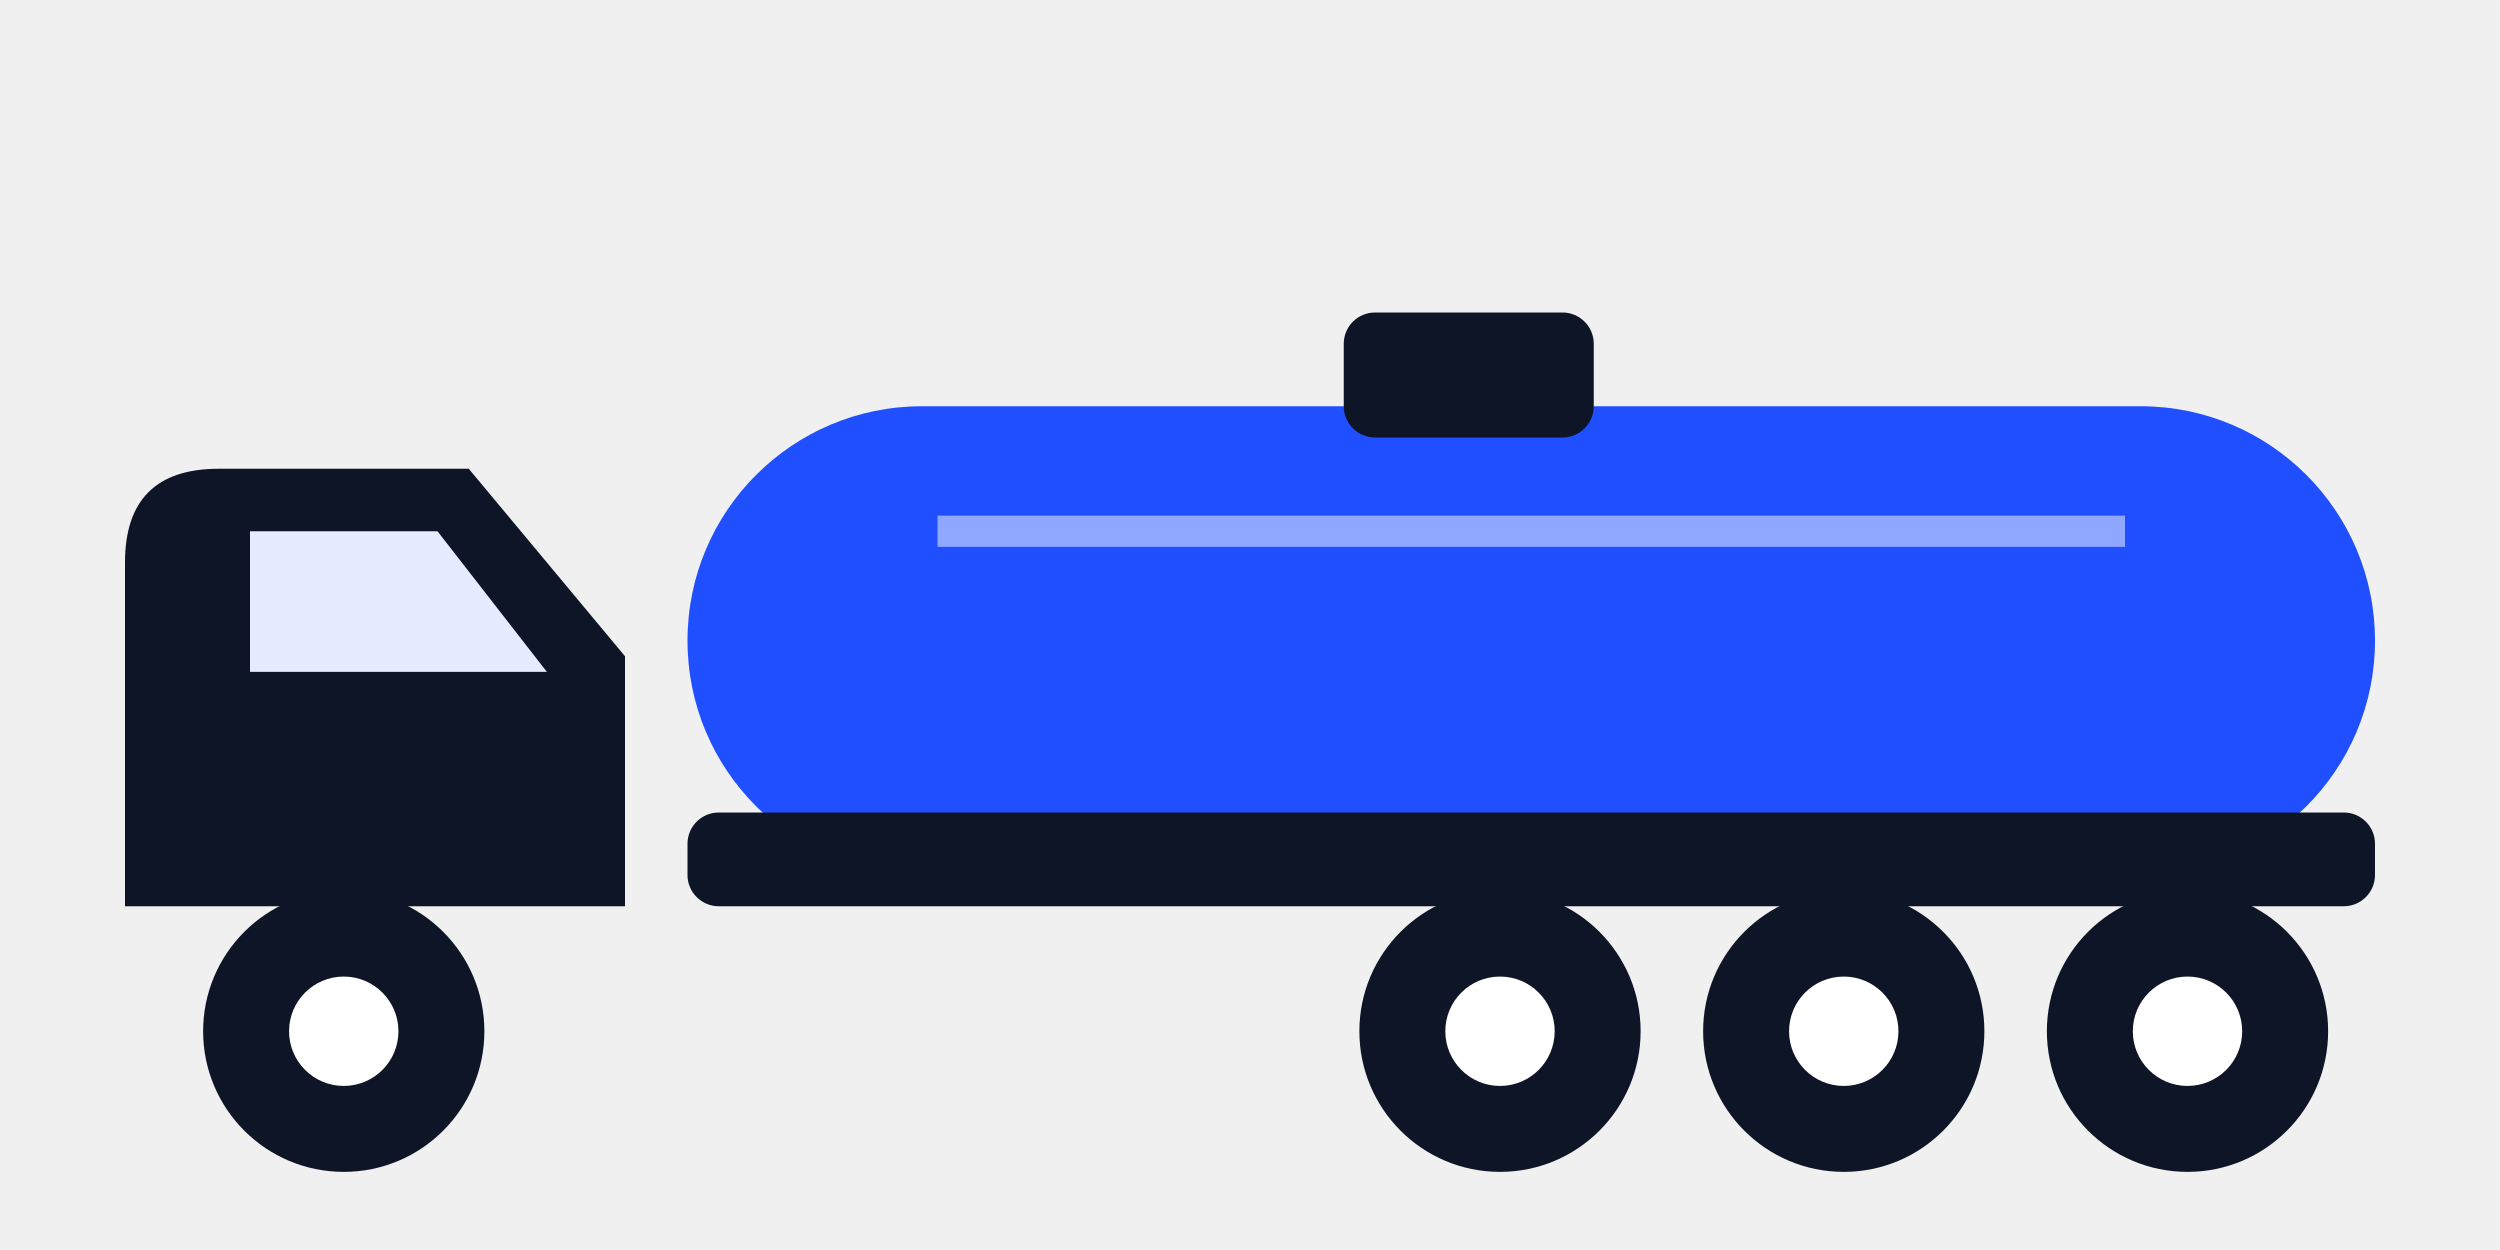
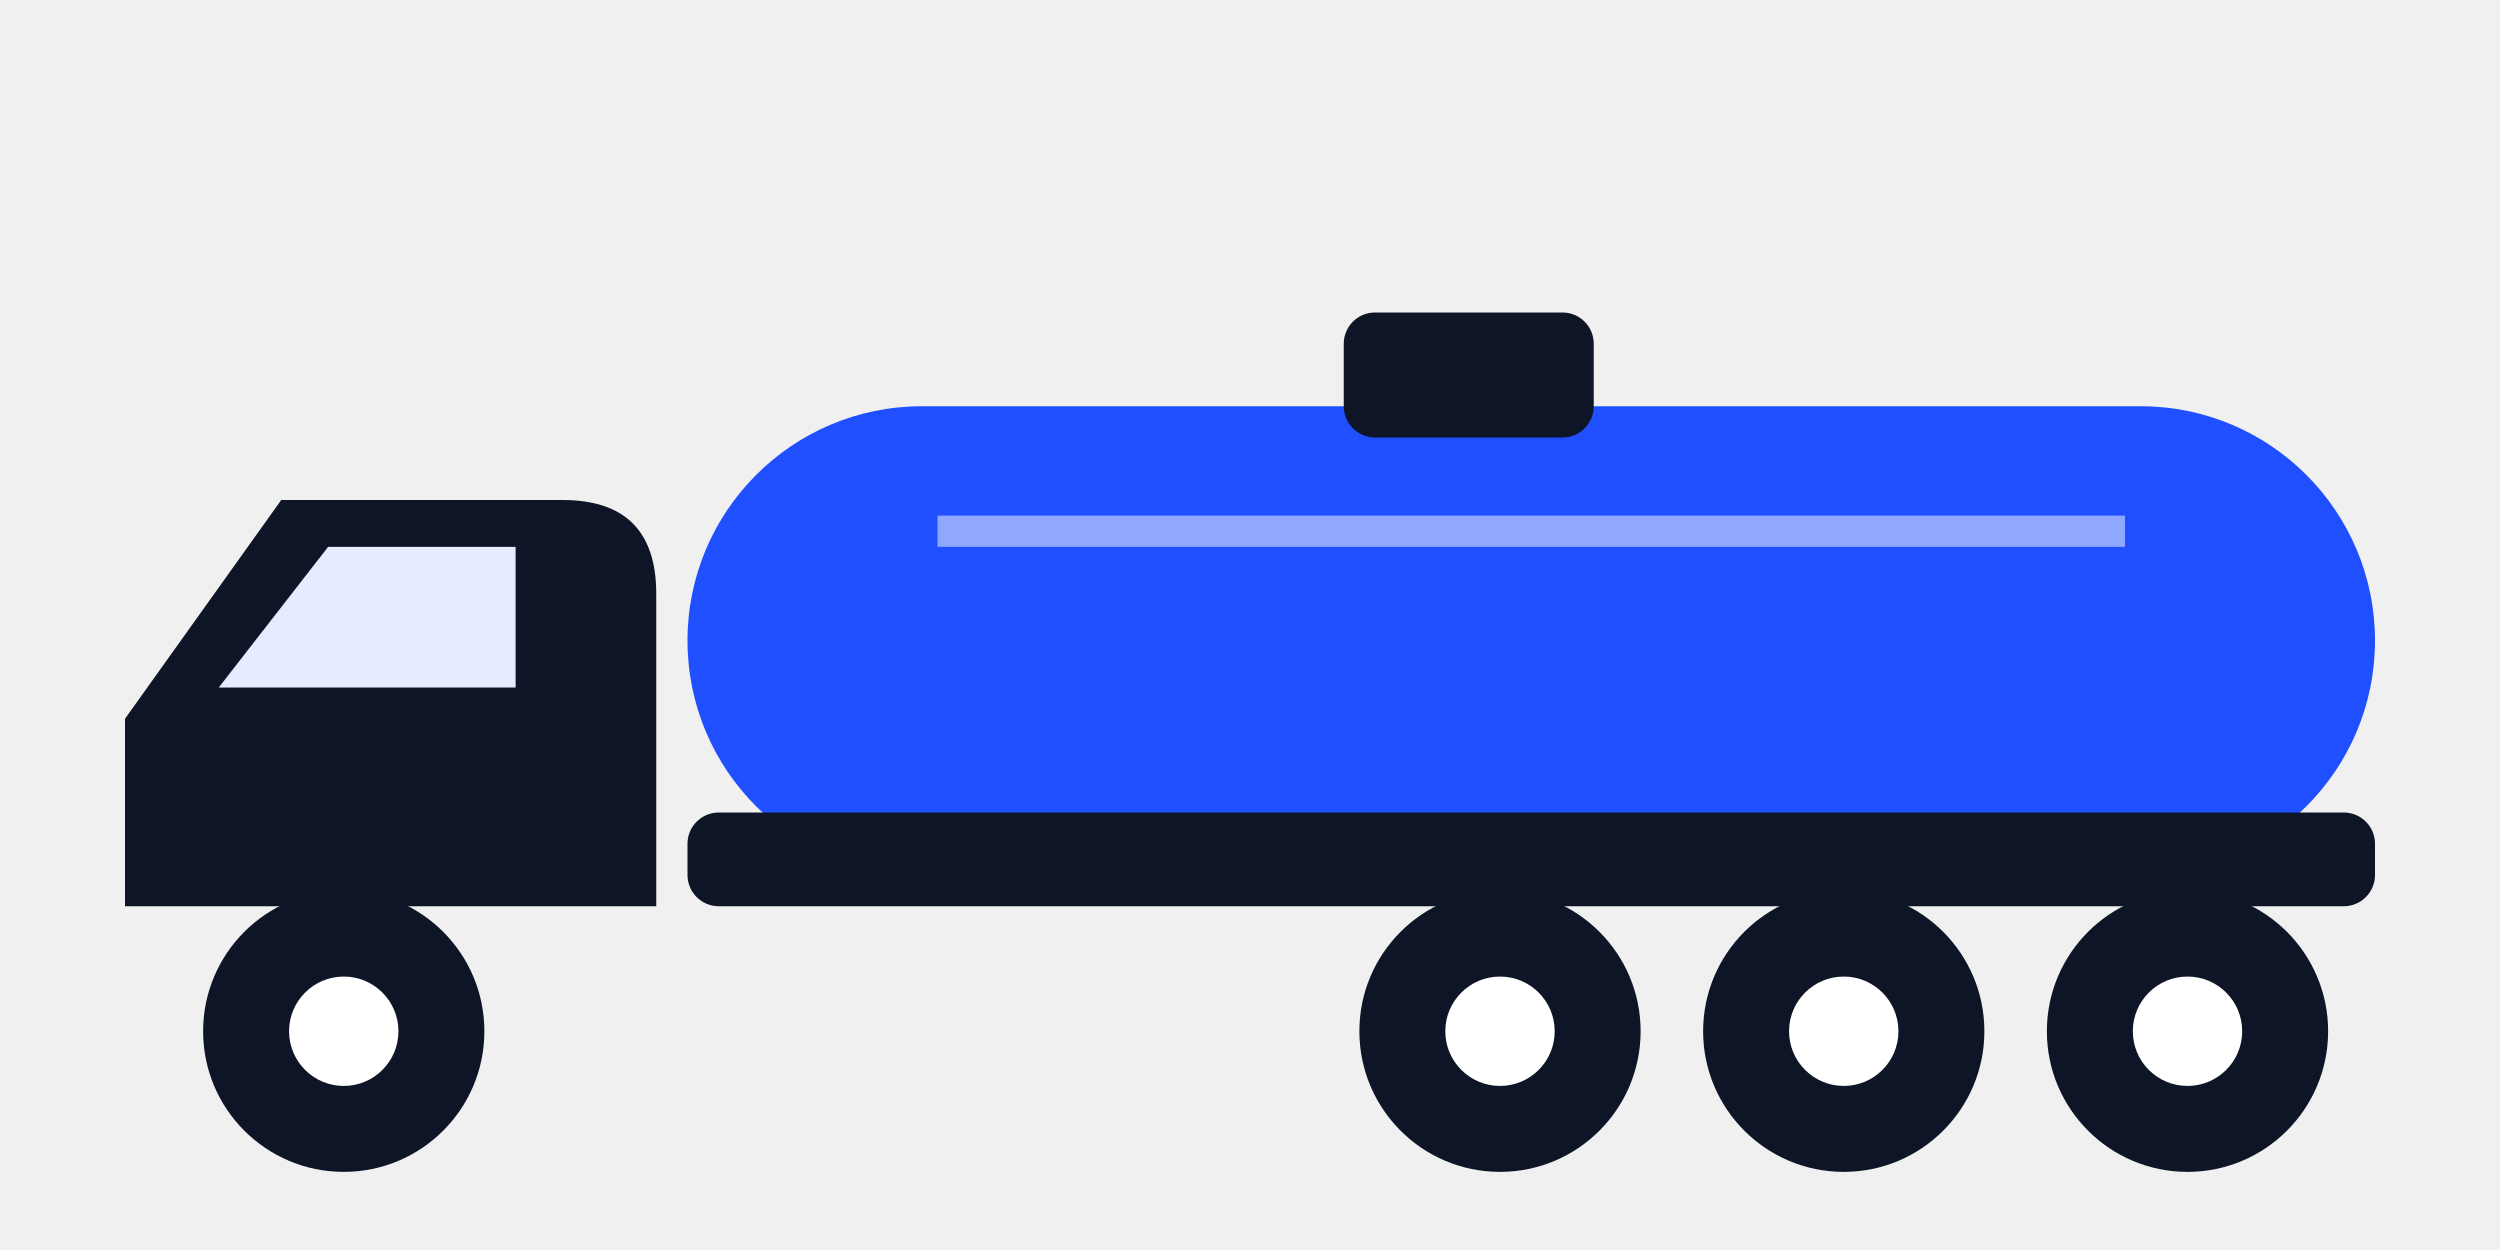
<svg xmlns="http://www.w3.org/2000/svg" viewBox="0 0 160 80" width="160" height="80">
-   <path d="M8 58 V36 q0-6 6-6 h16 l10 12 v16 z" fill="#0E1526" />
-   <path d="M16 34 h12 l7 9 h-19 z" fill="#E6EBFF" />
+   <path d="M8 58 V46 l10-14 h18 q6 0 6 6 v20 z" fill="#0E1526" />
+   <path d="M14 44 l7-9 h12 v9 z" fill="#E6EBFF" />
  <rect x="44" y="26" width="108" height="30" rx="15" fill="#1F4FFF" />
  <rect x="44" y="52" width="108" height="6" rx="2" fill="#0E1526" />
  <rect x="86" y="20" width="16" height="8" rx="2" fill="#0E1526" />
  <path d="M60 34 h76" stroke="#FFFFFF" stroke-width="2" opacity=".5" />
  <circle cx="22" cy="66" r="9" fill="#0E1526" />
  <circle cx="22" cy="66" r="3.5" fill="#FFFFFF" />
  <circle cx="96" cy="66" r="9" fill="#0E1526" />
  <circle cx="96" cy="66" r="3.5" fill="#FFFFFF" />
  <circle cx="118" cy="66" r="9" fill="#0E1526" />
  <circle cx="118" cy="66" r="3.5" fill="#FFFFFF" />
  <circle cx="140" cy="66" r="9" fill="#0E1526" />
  <circle cx="140" cy="66" r="3.5" fill="#FFFFFF" />
</svg>
